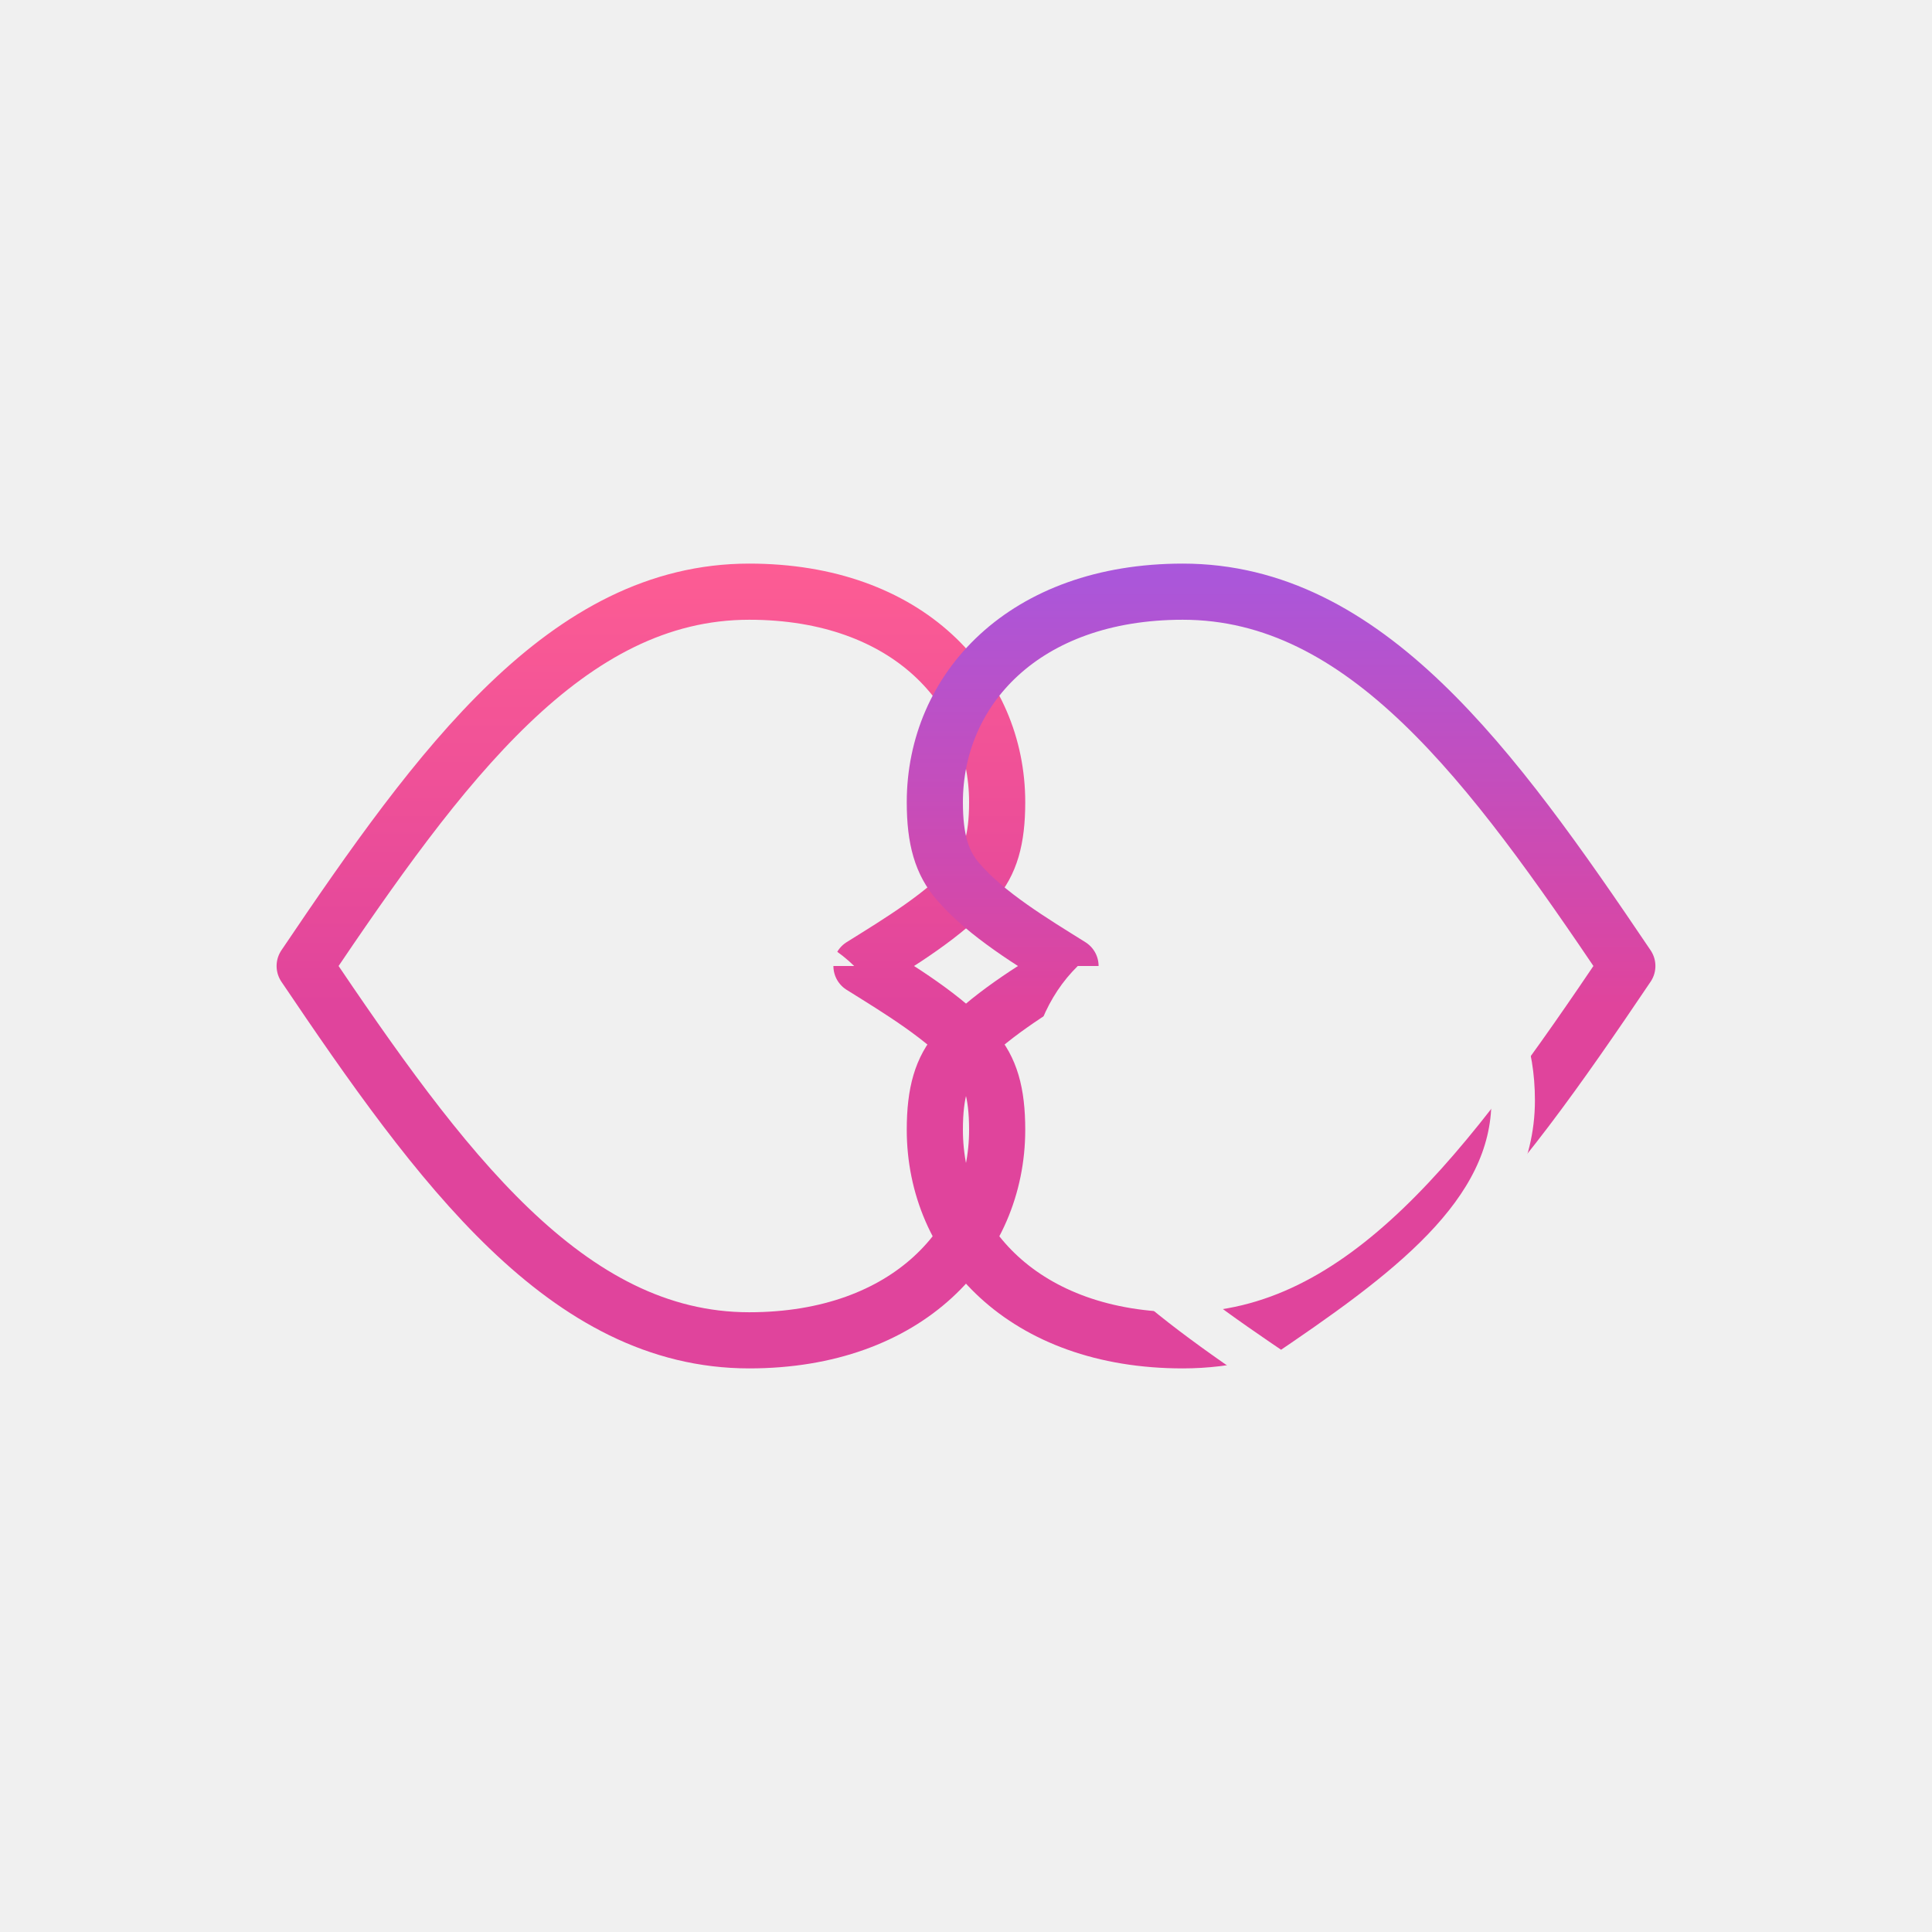
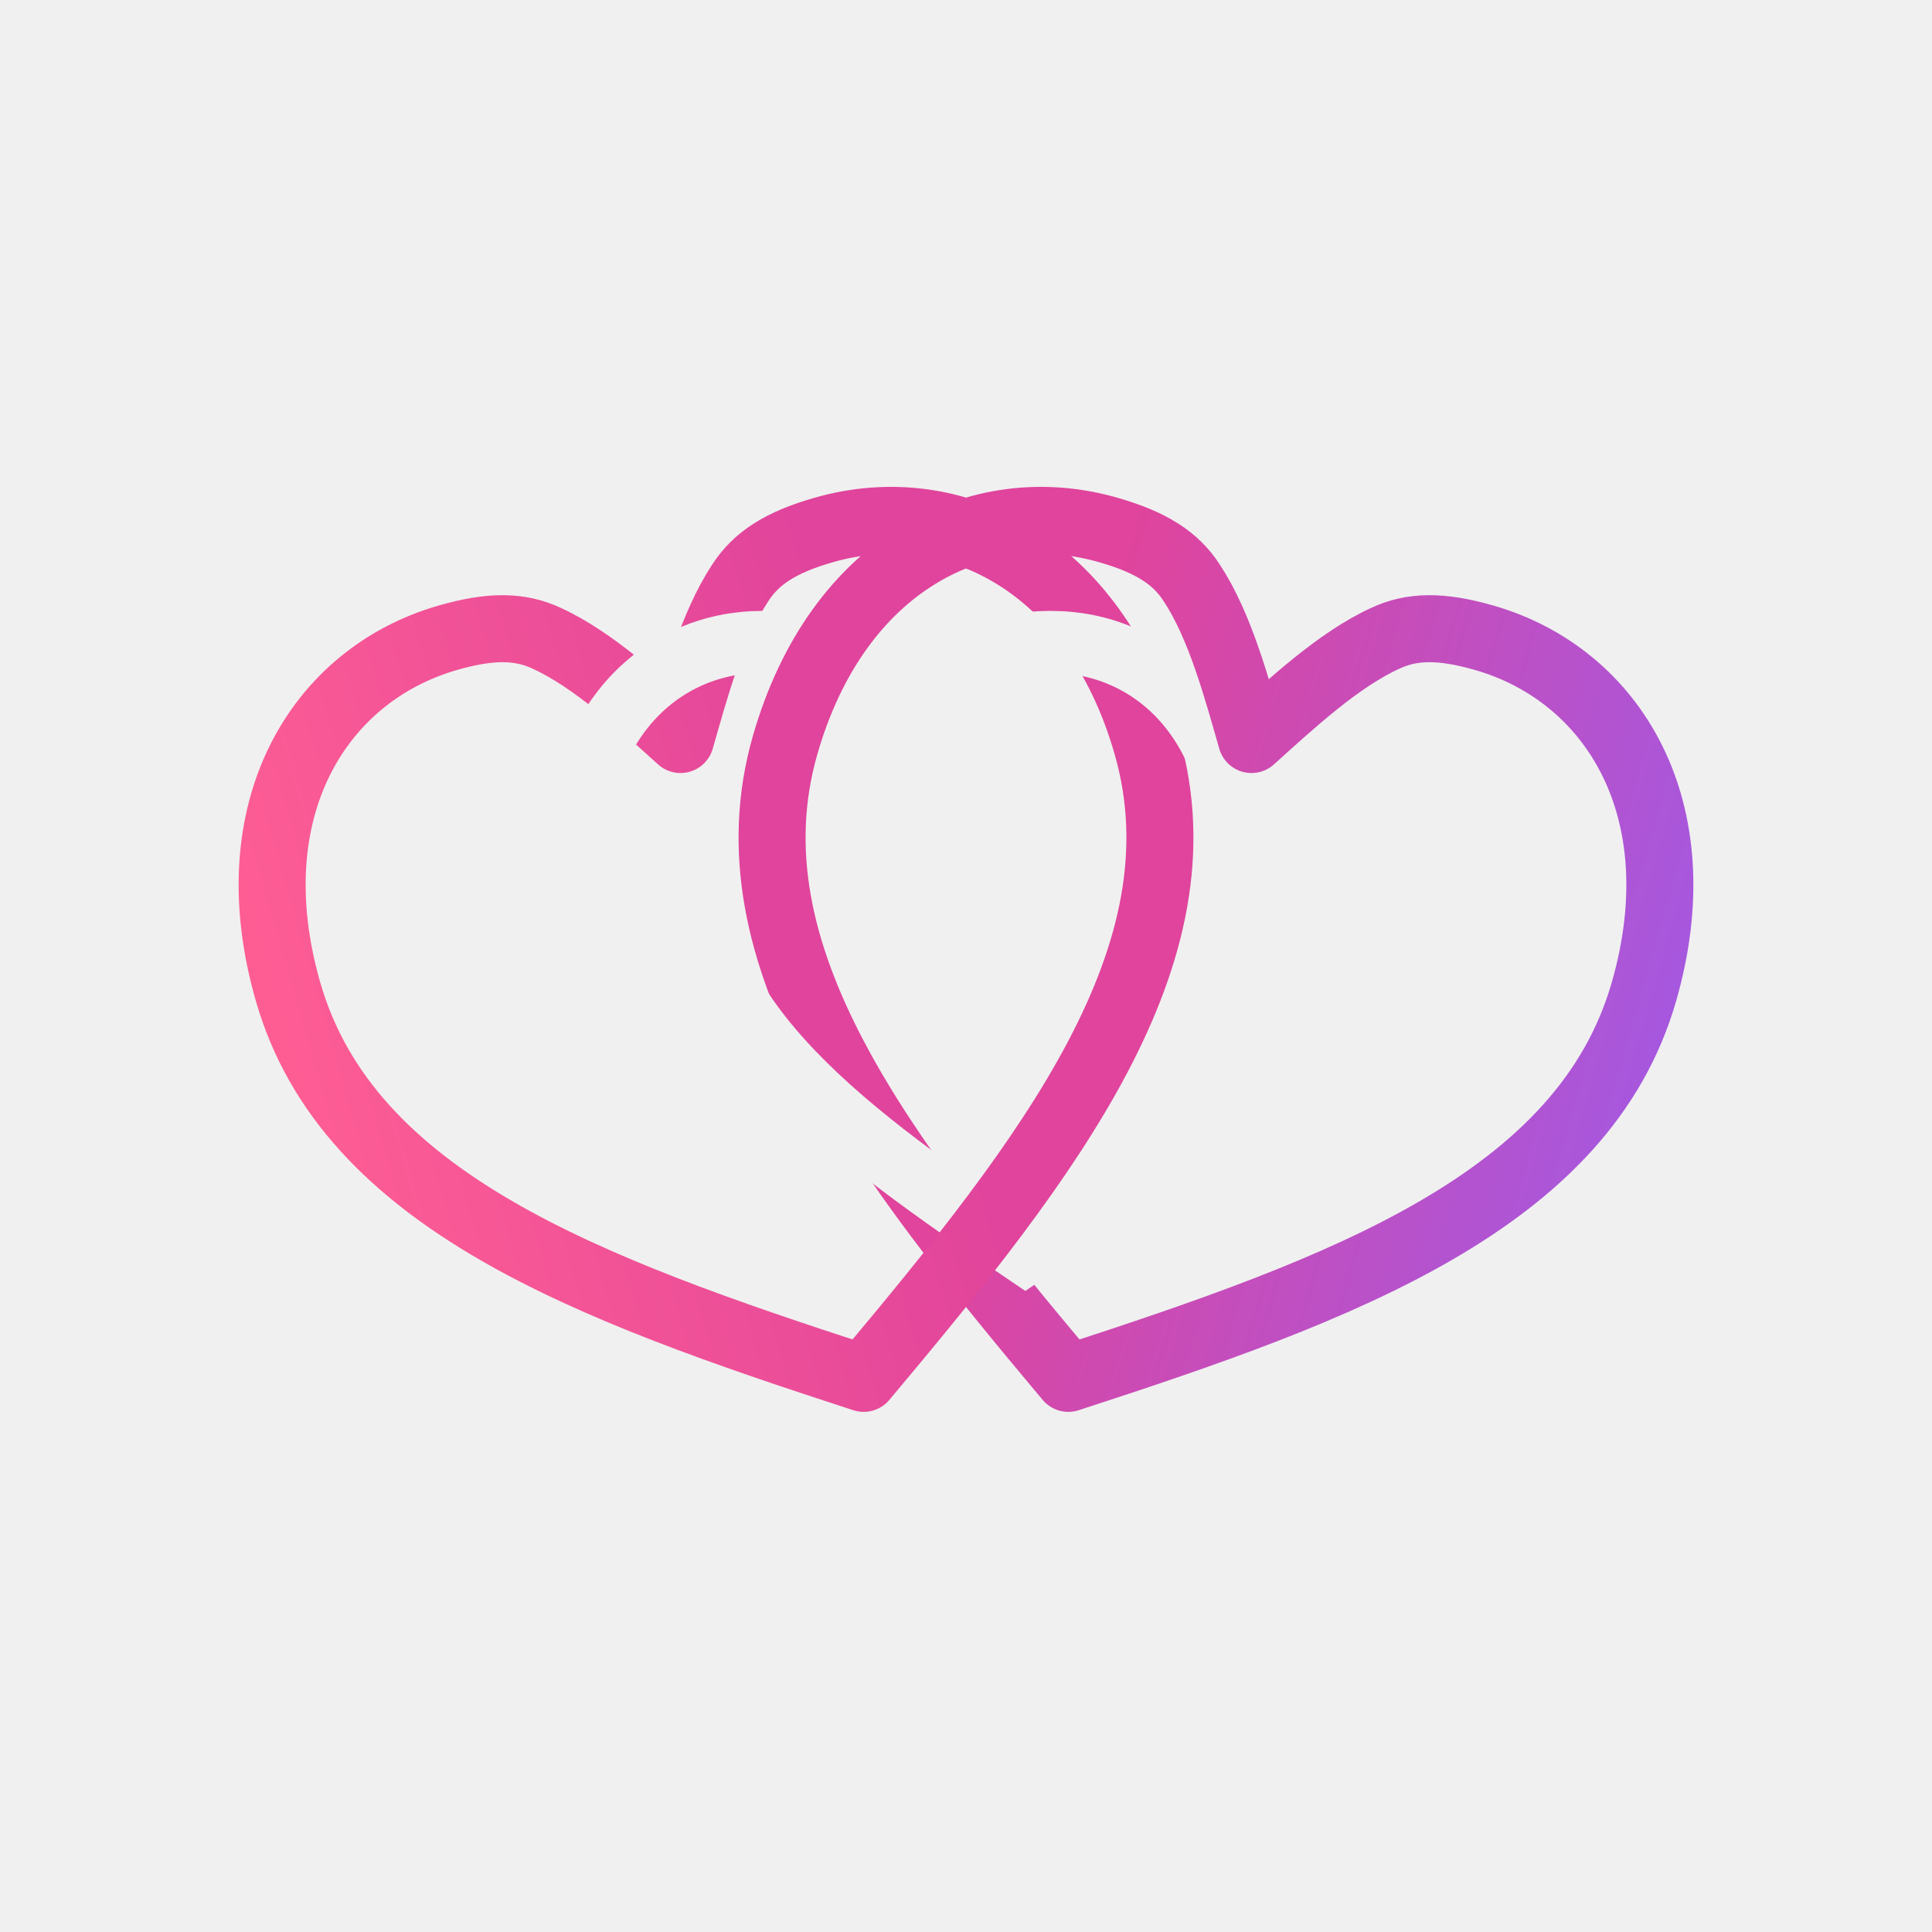
<svg xmlns="http://www.w3.org/2000/svg" viewBox="0 0 512 512" width="512" height="512">
  <defs>
    <linearGradient id="g7a" x1="256" y1="16" x2="256" y2="496" gradientUnits="userSpaceOnUse">
      <stop offset="0" stop-color="#FF8A5D" />
      <stop offset="1" stop-color="#E0449C" />
    </linearGradient>
-     <linearGradient id="g7l" x1="72" y1="256" x2="273" y2="256" gradientUnits="userSpaceOnUse">
+     <linearGradient id="g7l" x1="78.7" y1="256" x2="318.7" y2="256" gradientUnits="userSpaceOnUse">
      <stop offset="0" stop-color="#FF5E93" />
      <stop offset="1" stop-color="#E0449C" />
    </linearGradient>
-     <linearGradient id="g7r" x1="239" y1="256" x2="440" y2="256" gradientUnits="userSpaceOnUse">
+     <linearGradient id="g7r" x1="193.3" y1="256" x2="433.3" y2="256" gradientUnits="userSpaceOnUse">
      <stop offset="0" stop-color="#E0449C" />
      <stop offset="1" stop-color="#A558E0" />
    </linearGradient>
    <clipPath id="c7t">
      <rect x="0" y="0" width="512" height="256" />
    </clipPath>
    <clipPath id="c7b">
      <rect x="0" y="256" width="512" height="256" />
    </clipPath>
    <mask id="m7l" maskUnits="userSpaceOnUse" x="0" y="0" width="512" height="512">
      <rect width="512" height="512" fill="#fff" />
-       <path d="M256 404 C170 346 96 292 96 214 C96 146 138 108 186 108 C202 108 212 111 220 118 C234 130 246 150 256 166 C266 150 278 130 292 118 C300 111 310 108 326 108 C374 108 416 146 416 214 C416 292 342 346 256 404 Z" transform="translate(339.5 256) rotate(-90) scale(0.62) translate(-256 -256)" fill="none" stroke="#000" stroke-width="30" />
+       <path d="M256 404 C170 346 96 292 96 214 C96 146 138 108 186 108 C202 108 212 111 220 118 C234 130 246 150 256 166 C266 150 278 130 292 118 C300 111 310 108 326 108 C374 108 416 146 416 214 C416 292 342 346 256 404 Z" transform="translate(313.3 260) rotate(16) scale(0.74) translate(-256 -256)" fill="none" stroke="#000" stroke-width="30" />
    </mask>
    <mask id="m7r" maskUnits="userSpaceOnUse" x="0" y="0" width="512" height="512">
      <rect width="512" height="512" fill="#fff" />
-       <path d="M256 404 C170 346 96 292 96 214 C96 146 138 108 186 108 C202 108 212 111 220 118 C234 130 246 150 256 166 C266 150 278 130 292 118 C300 111 310 108 326 108 C374 108 416 146 416 214 C416 292 342 346 256 404 Z" transform="translate(172.5 256) rotate(90) scale(0.62) translate(-256 -256)" fill="none" stroke="#000" stroke-width="30" />
+       <path d="M256 404 C170 346 96 292 96 214 C96 146 138 108 186 108 C202 108 212 111 220 118 C234 130 246 150 256 166 C266 150 278 130 292 118 C300 111 310 108 326 108 C374 108 416 146 416 214 C416 292 342 346 256 404 Z" transform="translate(198.7 260) rotate(-16) scale(0.74) translate(-256 -256)" fill="none" stroke="#000" stroke-width="30" />
    </mask>
  </defs>
  <g clip-path="url(#c7t)">
-     <path d="M256 404 C170 346 96 292 96 214 C96 146 138 108 186 108 C202 108 212 111 220 118 C234 130 246 150 256 166 C266 150 278 130 292 118 C300 111 310 108 326 108 C374 108 416 146 416 214 C416 292 342 346 256 404 Z" transform="translate(172.5 256) rotate(90) scale(0.62) translate(-256 -256)" fill="none" stroke="url(#g7l)" stroke-width="24" stroke-linejoin="round" mask="url(#m7l)" />
-     <path d="M256 404 C170 346 96 292 96 214 C96 146 138 108 186 108 C202 108 212 111 220 118 C234 130 246 150 256 166 C266 150 278 130 292 118 C300 111 310 108 326 108 C374 108 416 146 416 214 C416 292 342 346 256 404 Z" transform="translate(339.5 256) rotate(-90) scale(0.62) translate(-256 -256)" fill="none" stroke="url(#g7r)" stroke-width="24" stroke-linejoin="round" />
+     <path d="M256 404 C170 346 96 292 96 214 C96 146 138 108 186 108 C202 108 212 111 220 118 C234 130 246 150 256 166 C266 150 278 130 292 118 C300 111 310 108 326 108 C374 108 416 146 416 214 C416 292 342 346 256 404 Z" transform="translate(198.7 260) rotate(-16) scale(0.74) translate(-256 -256)" fill="none" stroke="url(#g7l)" stroke-width="24" stroke-linejoin="round" mask="url(#m7l)" />
+     <path d="M256 404 C170 346 96 292 96 214 C96 146 138 108 186 108 C202 108 212 111 220 118 C234 130 246 150 256 166 C266 150 278 130 292 118 C300 111 310 108 326 108 C374 108 416 146 416 214 C416 292 342 346 256 404 Z" transform="translate(313.3 260) rotate(16) scale(0.74) translate(-256 -256)" fill="none" stroke="url(#g7r)" stroke-width="24" stroke-linejoin="round" />
  </g>
  <g clip-path="url(#c7b)">
-     <path d="M256 404 C170 346 96 292 96 214 C96 146 138 108 186 108 C202 108 212 111 220 118 C234 130 246 150 256 166 C266 150 278 130 292 118 C300 111 310 108 326 108 C374 108 416 146 416 214 C416 292 342 346 256 404 Z" transform="translate(339.5 256) rotate(-90) scale(0.62) translate(-256 -256)" fill="none" stroke="url(#g7r)" stroke-width="24" stroke-linejoin="round" mask="url(#m7r)" />
-     <path d="M256 404 C170 346 96 292 96 214 C96 146 138 108 186 108 C202 108 212 111 220 118 C234 130 246 150 256 166 C266 150 278 130 292 118 C300 111 310 108 326 108 C374 108 416 146 416 214 C416 292 342 346 256 404 Z" transform="translate(172.5 256) rotate(90) scale(0.62) translate(-256 -256)" fill="none" stroke="url(#g7l)" stroke-width="24" stroke-linejoin="round" />
+     <path d="M256 404 C170 346 96 292 96 214 C96 146 138 108 186 108 C202 108 212 111 220 118 C234 130 246 150 256 166 C266 150 278 130 292 118 C300 111 310 108 326 108 C374 108 416 146 416 214 C416 292 342 346 256 404 Z" transform="translate(313.3 260) rotate(16) scale(0.74) translate(-256 -256)" fill="none" stroke="url(#g7r)" stroke-width="24" stroke-linejoin="round" mask="url(#m7r)" />
+     <path d="M256 404 C170 346 96 292 96 214 C96 146 138 108 186 108 C202 108 212 111 220 118 C234 130 246 150 256 166 C266 150 278 130 292 118 C300 111 310 108 326 108 C374 108 416 146 416 214 C416 292 342 346 256 404 Z" transform="translate(198.7 260) rotate(-16) scale(0.74) translate(-256 -256)" fill="none" stroke="url(#g7l)" stroke-width="24" stroke-linejoin="round" />
  </g>
</svg>
